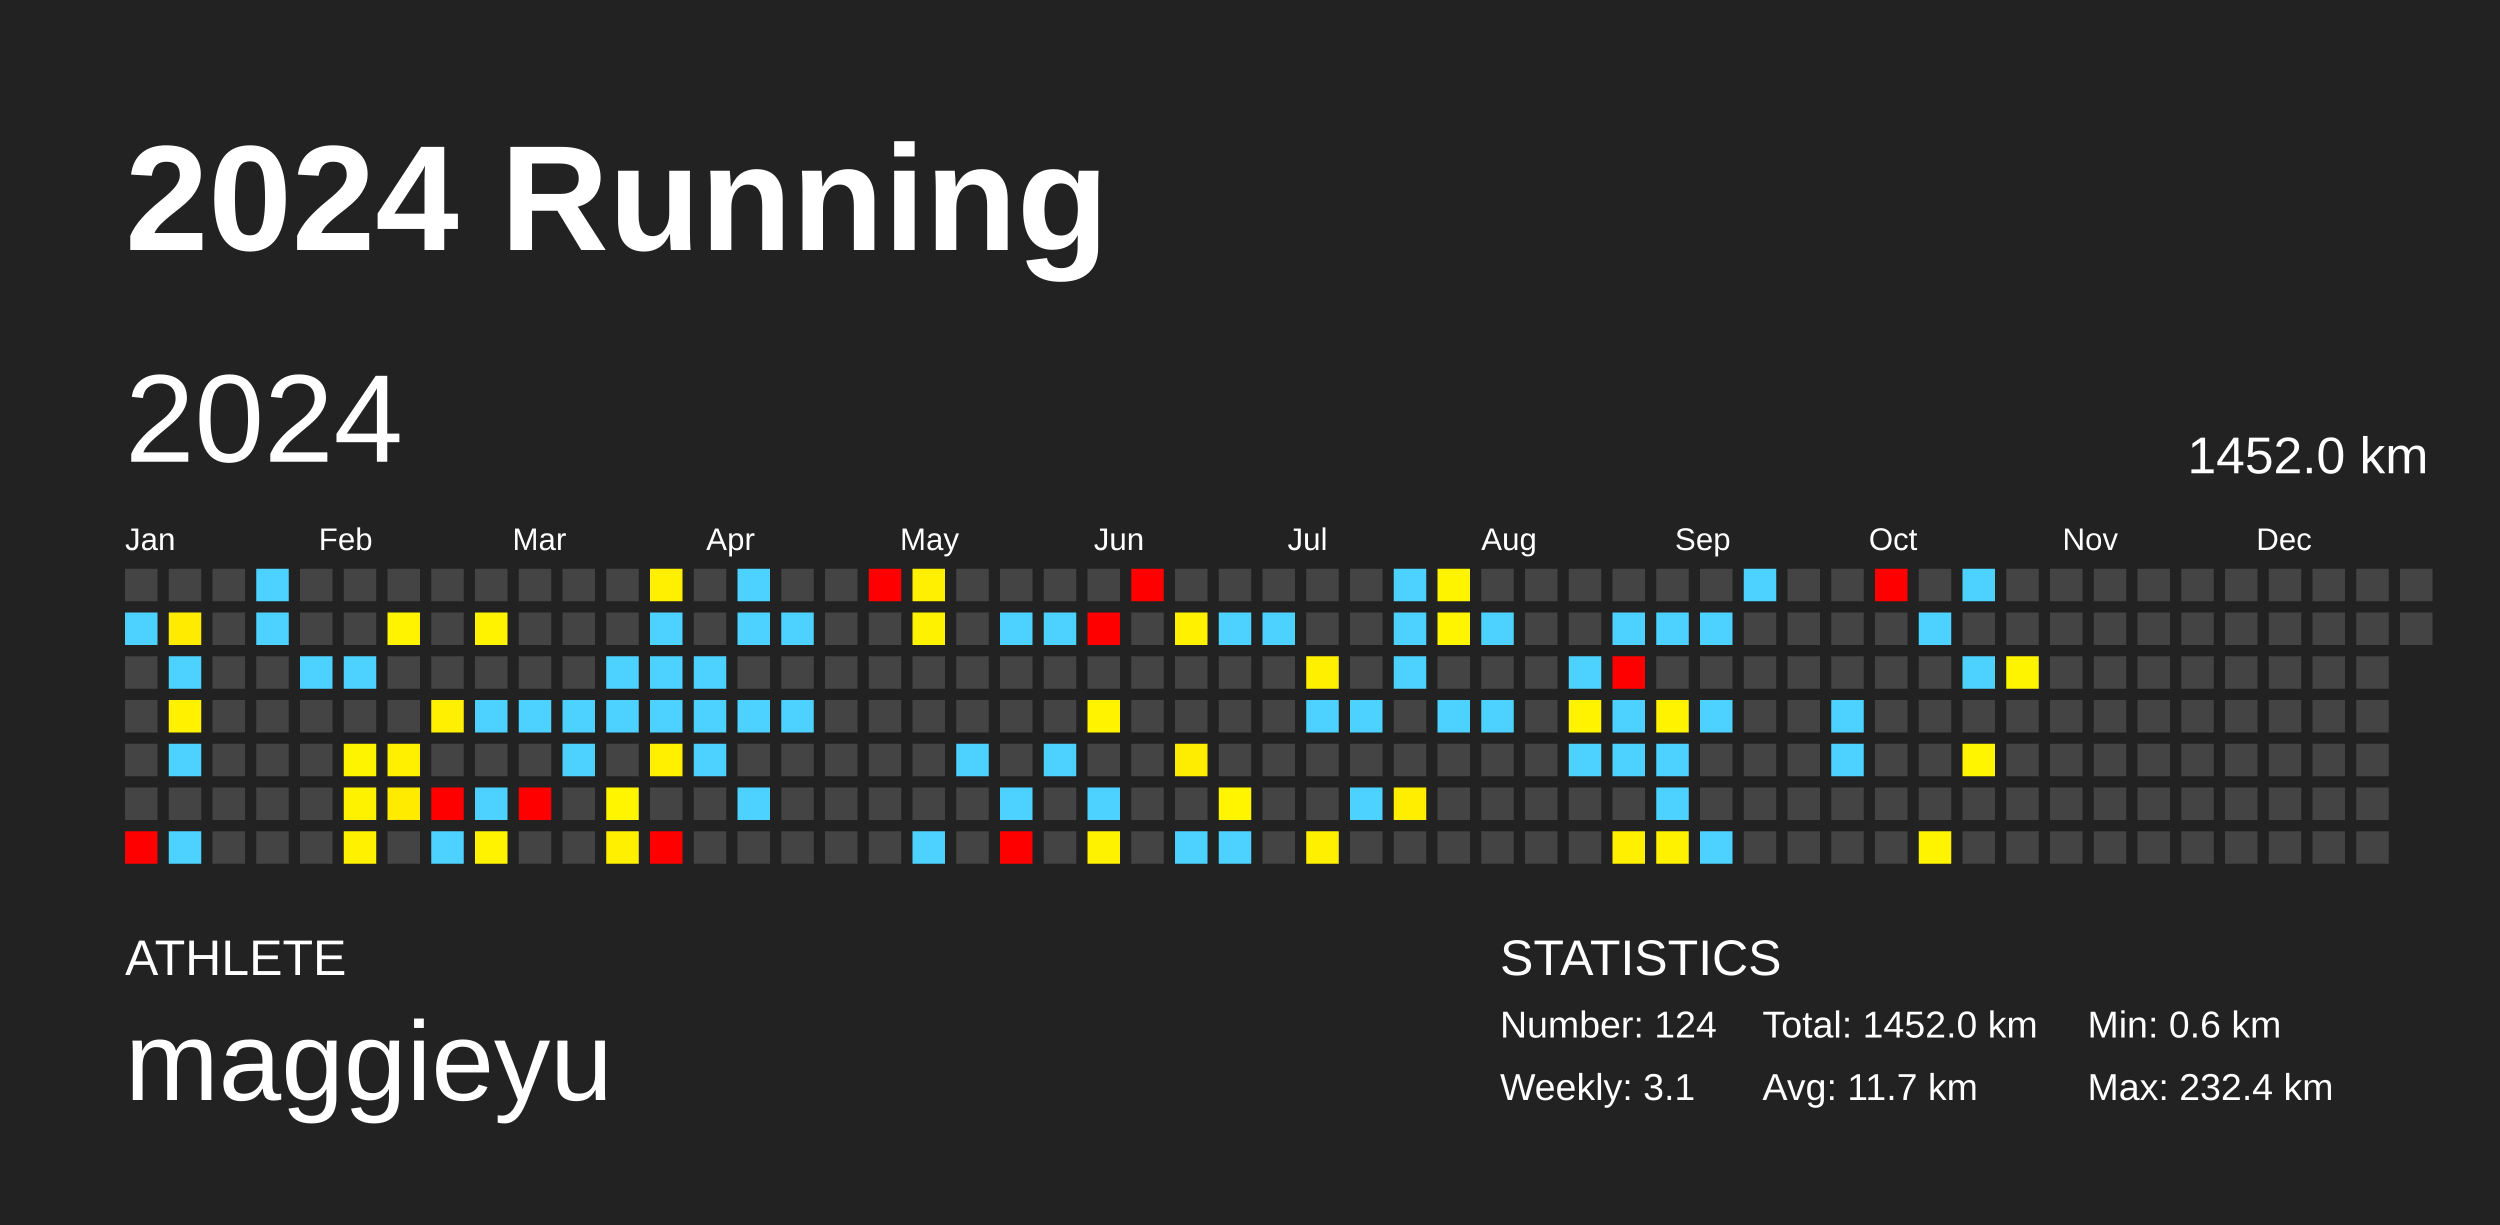
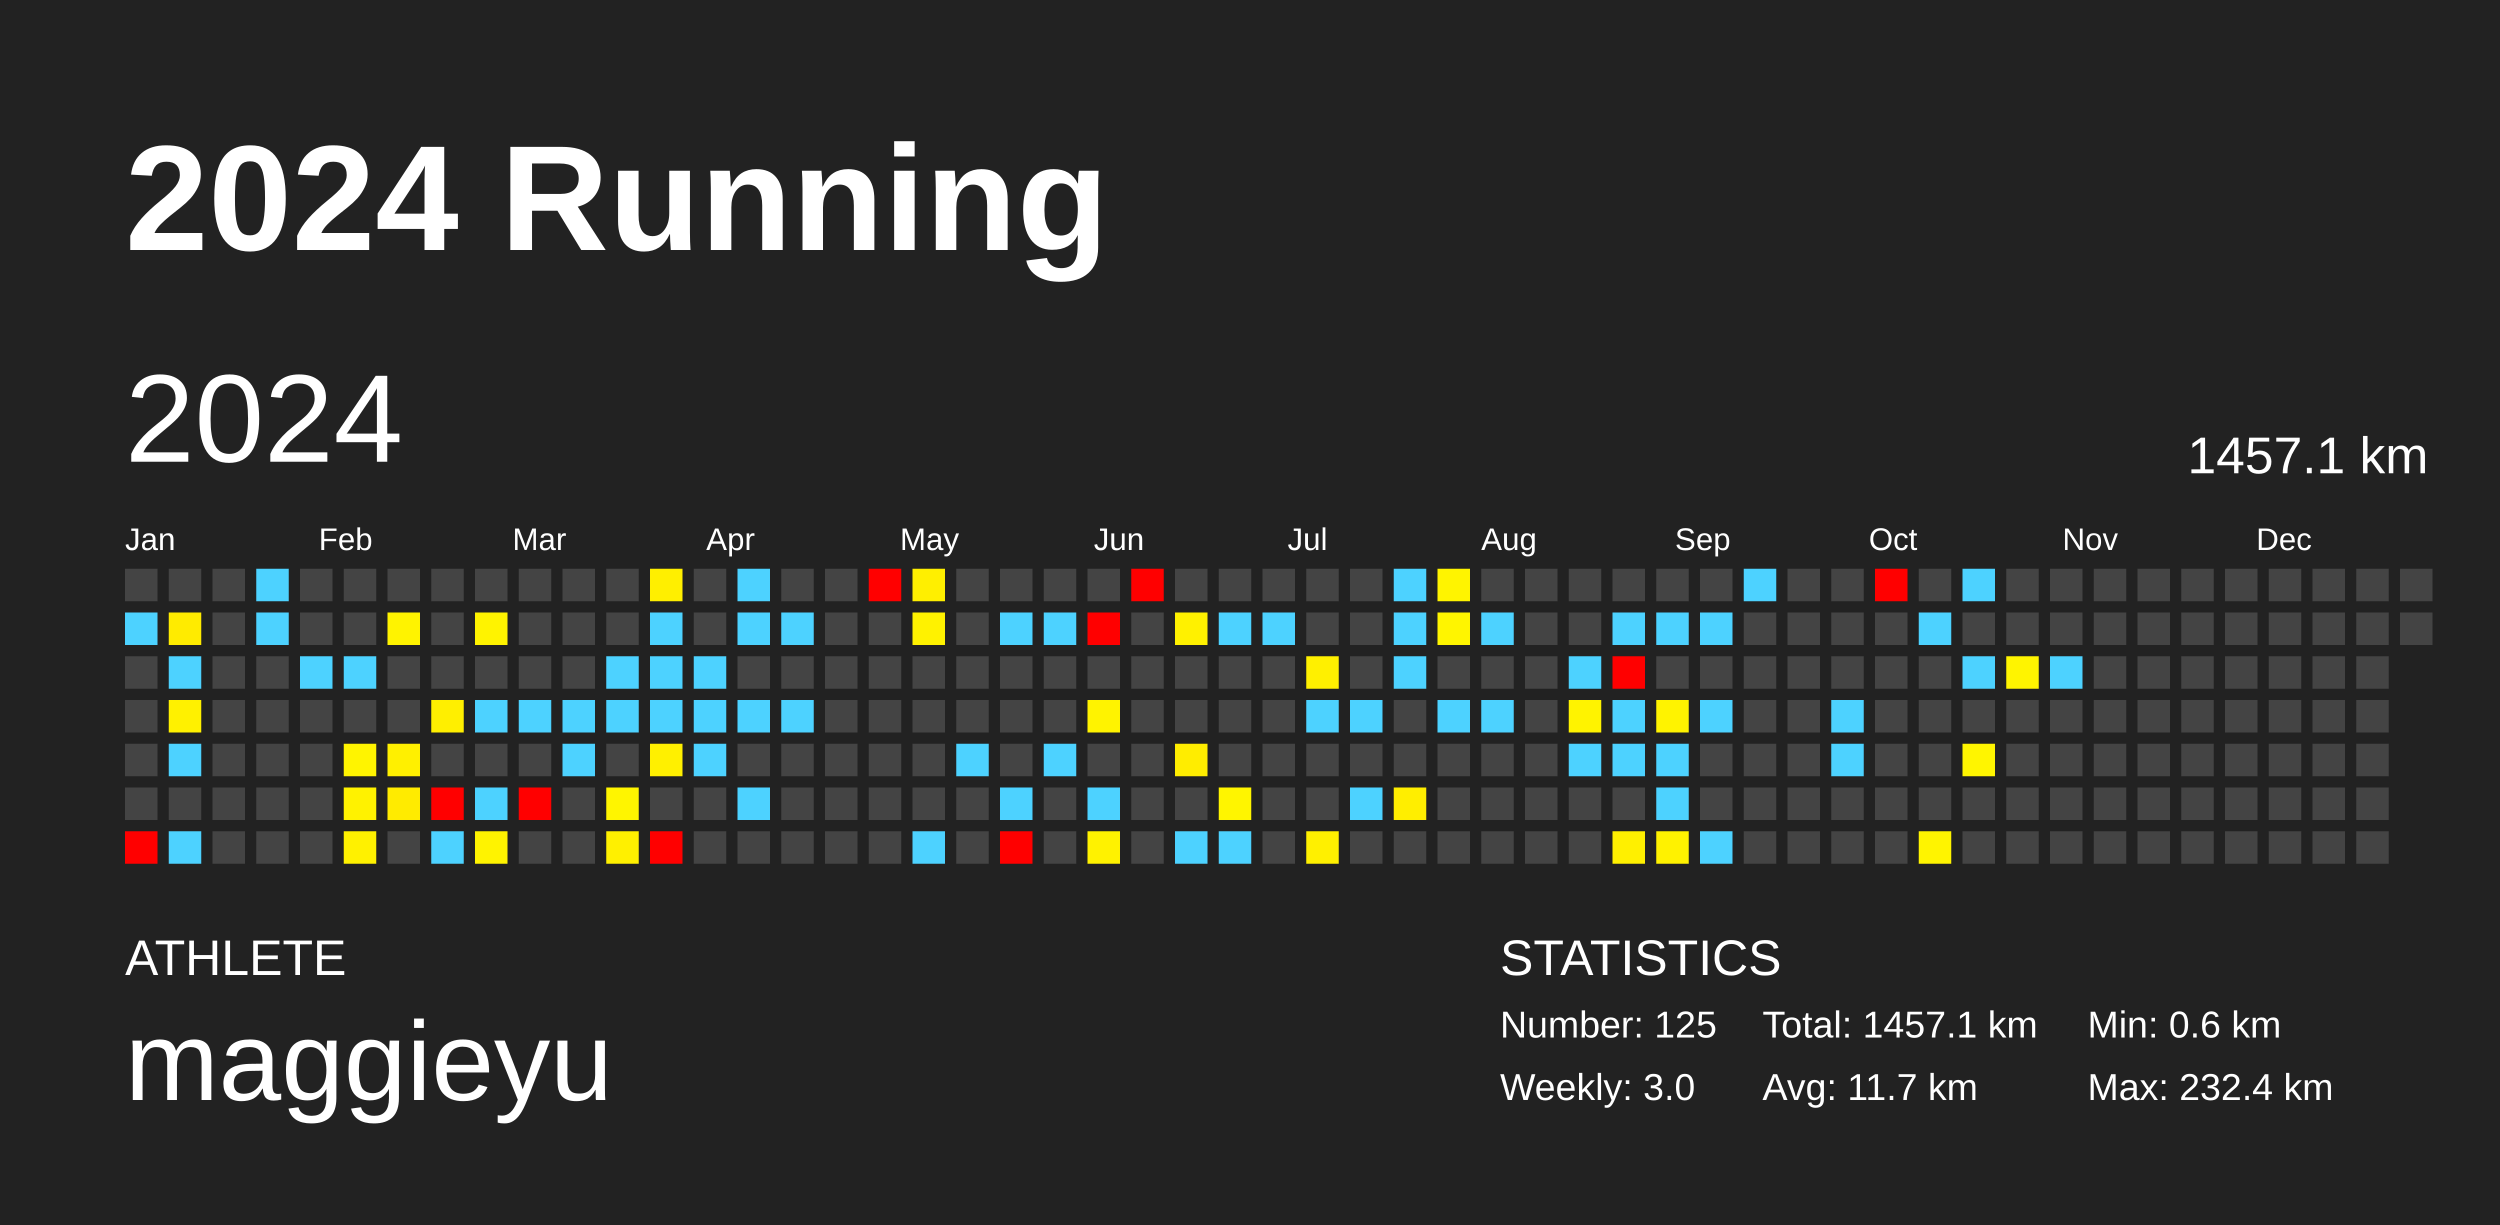
<svg xmlns="http://www.w3.org/2000/svg" baseProfile="full" height="98mm" version="1.1" viewBox="0,0,200,98" width="200mm">
  <defs />
  <rect fill="#222222" height="98" width="200" x="0" y="0" />
  <text fill="#FFFFFF" style="font-size:12px; font-family:Arial; font-weight:bold;" x="10" y="20">2024 Running</text>
  <text fill="#FFFFFF" style="font-size:4px; font-family:Arial" x="10" y="78">ATHLETE</text>
  <text fill="#FFFFFF" style="font-size:9px; font-family:Arial" x="10" y="88">maggieyu</text>
  <text fill="#FFFFFF" style="font-size:4px; font-family:Arial" x="120" y="78">STATISTICS</text>
-   <text fill="#FFFFFF" style="font-size:3px; font-family:Arial" x="120" y="83">Number: 124</text>
-   <text fill="#FFFFFF" style="font-size:3px; font-family:Arial" x="120" y="88">Weekly: 3.1</text>
-   <text fill="#FFFFFF" style="font-size:3px; font-family:Arial" x="141" y="83">Total: 1452.0 km</text>
+   <text fill="#FFFFFF" style="font-size:3px; font-family:Arial" x="120" y="83">Number: 125</text>
+   <text fill="#FFFFFF" style="font-size:3px; font-family:Arial" x="120" y="88">Weekly: 3.0</text>
+   <text fill="#FFFFFF" style="font-size:3px; font-family:Arial" x="141" y="83">Total: 1457.1 km</text>
  <text fill="#FFFFFF" style="font-size:3px; font-family:Arial" x="141" y="88">Avg: 11.7 km</text>
  <text fill="#FFFFFF" style="font-size:3px; font-family:Arial" x="167" y="83">Min: 0.6 km</text>
  <text fill="#FFFFFF" style="font-size:3px; font-family:Arial" x="167" y="88">Max: 232.4 km</text>
  <text dominant-baseline="hanging" fill="#FFFFFF" style="font-size:10.0px; font-family:Arial;" x="10" y="30">2024</text>
-   <text dominant-baseline="hanging" fill="#FFFFFF" style="font-size:4.125px; font-family:Arial;" x="175" y="35">1452.0 km</text>
+   <text dominant-baseline="hanging" fill="#FFFFFF" style="font-size:4.125px; font-family:Arial;" x="175" y="35">1457.1 km</text>
  <text fill="#FFFFFF" style="font-size:2.5px; font-family:Arial" x="10.0" y="44">Jan</text>
  <text fill="#FFFFFF" style="font-size:2.5px; font-family:Arial" x="25.5" y="44">Feb</text>
  <text fill="#FFFFFF" style="font-size:2.5px; font-family:Arial" x="41.0" y="44">Mar</text>
  <text fill="#FFFFFF" style="font-size:2.5px; font-family:Arial" x="56.5" y="44">Apr</text>
  <text fill="#FFFFFF" style="font-size:2.5px; font-family:Arial" x="72.0" y="44">May</text>
  <text fill="#FFFFFF" style="font-size:2.5px; font-family:Arial" x="87.5" y="44">Jun</text>
  <text fill="#FFFFFF" style="font-size:2.5px; font-family:Arial" x="103.0" y="44">Jul</text>
  <text fill="#FFFFFF" style="font-size:2.5px; font-family:Arial" x="118.5" y="44">Aug</text>
  <text fill="#FFFFFF" style="font-size:2.5px; font-family:Arial" x="134.0" y="44">Sep</text>
  <text fill="#FFFFFF" style="font-size:2.5px; font-family:Arial" x="149.5" y="44">Oct</text>
  <text fill="#FFFFFF" style="font-size:2.5px; font-family:Arial" x="165.0" y="44">Nov</text>
  <text fill="#FFFFFF" style="font-size:2.5px; font-family:Arial" x="180.5" y="44">Dec</text>
  <rect fill="#444444" height="2.6" width="2.6" x="10.0" y="45.5" />
  <rect fill="#4dd2ff" height="2.6" width="2.6" x="10.0" y="49.0" />
  <rect fill="#444444" height="2.6" width="2.6" x="10.0" y="52.5" />
  <rect fill="#444444" height="2.6" width="2.6" x="10.0" y="56.0" />
  <rect fill="#444444" height="2.6" width="2.6" x="10.0" y="59.5" />
  <rect fill="#444444" height="2.6" width="2.6" x="10.0" y="63.0" />
  <rect fill="red" height="2.6" width="2.6" x="10.0" y="66.5" />
  <rect fill="#444444" height="2.6" width="2.6" x="13.5" y="45.5" />
  <rect fill="#ffeb00" height="2.6" width="2.6" x="13.5" y="49.0" />
  <rect fill="#4dd2ff" height="2.6" width="2.6" x="13.5" y="52.5" />
  <rect fill="#fff100" height="2.6" width="2.6" x="13.5" y="56.0" />
  <rect fill="#4dd2ff" height="2.6" width="2.6" x="13.5" y="59.5" />
  <rect fill="#444444" height="2.6" width="2.6" x="13.5" y="63.0" />
  <rect fill="#4dd2ff" height="2.6" width="2.6" x="13.5" y="66.5" />
  <rect fill="#444444" height="2.6" width="2.6" x="17.0" y="45.5" />
  <rect fill="#444444" height="2.6" width="2.6" x="17.0" y="49.0" />
  <rect fill="#444444" height="2.6" width="2.6" x="17.0" y="52.5" />
  <rect fill="#444444" height="2.6" width="2.6" x="17.0" y="56.0" />
  <rect fill="#444444" height="2.6" width="2.6" x="17.0" y="59.5" />
  <rect fill="#444444" height="2.6" width="2.6" x="17.0" y="63.0" />
  <rect fill="#444444" height="2.6" width="2.6" x="17.0" y="66.5" />
  <rect fill="#4dd2ff" height="2.6" width="2.6" x="20.5" y="45.5" />
  <rect fill="#4dd2ff" height="2.6" width="2.6" x="20.5" y="49.0" />
  <rect fill="#444444" height="2.6" width="2.6" x="20.5" y="52.5" />
  <rect fill="#444444" height="2.6" width="2.6" x="20.5" y="56.0" />
  <rect fill="#444444" height="2.6" width="2.6" x="20.5" y="59.5" />
  <rect fill="#444444" height="2.6" width="2.6" x="20.5" y="63.0" />
  <rect fill="#444444" height="2.6" width="2.6" x="20.5" y="66.5" />
  <rect fill="#444444" height="2.6" width="2.6" x="24.0" y="45.5" />
  <rect fill="#444444" height="2.6" width="2.6" x="24.0" y="49.0" />
  <rect fill="#4dd2ff" height="2.6" width="2.6" x="24.0" y="52.5" />
  <rect fill="#444444" height="2.6" width="2.6" x="24.0" y="56.0" />
  <rect fill="#444444" height="2.6" width="2.6" x="24.0" y="59.5" />
  <rect fill="#444444" height="2.6" width="2.6" x="24.0" y="63.0" />
  <rect fill="#444444" height="2.6" width="2.6" x="24.0" y="66.5" />
  <rect fill="#444444" height="2.6" width="2.6" x="27.5" y="45.5" />
  <rect fill="#444444" height="2.6" width="2.6" x="27.5" y="49.0" />
  <rect fill="#4dd2ff" height="2.6" width="2.6" x="27.5" y="52.5" />
  <rect fill="#444444" height="2.6" width="2.6" x="27.5" y="56.0" />
  <rect fill="#fff400" height="2.6" width="2.6" x="27.5" y="59.5" />
  <rect fill="#fff200" height="2.6" width="2.6" x="27.5" y="63.0" />
  <rect fill="#fff100" height="2.6" width="2.6" x="27.5" y="66.5" />
  <rect fill="#444444" height="2.6" width="2.6" x="31.0" y="45.5" />
  <rect fill="#fff300" height="2.6" width="2.6" x="31.0" y="49.0" />
  <rect fill="#444444" height="2.6" width="2.6" x="31.0" y="52.5" />
  <rect fill="#444444" height="2.6" width="2.6" x="31.0" y="56.0" />
  <rect fill="#fff000" height="2.6" width="2.6" x="31.0" y="59.5" />
  <rect fill="#ffeb00" height="2.6" width="2.6" x="31.0" y="63.0" />
  <rect fill="#444444" height="2.6" width="2.6" x="31.0" y="66.5" />
  <rect fill="#444444" height="2.6" width="2.6" x="34.5" y="45.5" />
  <rect fill="#444444" height="2.6" width="2.6" x="34.5" y="49.0" />
  <rect fill="#444444" height="2.6" width="2.6" x="34.5" y="52.5" />
  <rect fill="#ffef00" height="2.6" width="2.6" x="34.5" y="56.0" />
  <rect fill="#444444" height="2.6" width="2.6" x="34.5" y="59.5" />
  <rect fill="red" height="2.6" width="2.6" x="34.5" y="63.0" />
  <rect fill="#4dd2ff" height="2.6" width="2.6" x="34.5" y="66.5" />
  <rect fill="#444444" height="2.6" width="2.6" x="38.0" y="45.5" />
  <rect fill="#fff300" height="2.6" width="2.6" x="38.0" y="49.0" />
  <rect fill="#444444" height="2.6" width="2.6" x="38.0" y="52.5" />
  <rect fill="#4dd2ff" height="2.6" width="2.6" x="38.0" y="56.0" />
  <rect fill="#444444" height="2.6" width="2.6" x="38.0" y="59.5" />
  <rect fill="#4dd2ff" height="2.6" width="2.6" x="38.0" y="63.0" />
  <rect fill="#fff300" height="2.6" width="2.6" x="38.0" y="66.5" />
  <rect fill="#444444" height="2.6" width="2.6" x="41.5" y="45.5" />
  <rect fill="#444444" height="2.6" width="2.6" x="41.5" y="49.0" />
  <rect fill="#444444" height="2.6" width="2.6" x="41.5" y="52.5" />
  <rect fill="#4dd2ff" height="2.6" width="2.6" x="41.5" y="56.0" />
  <rect fill="#444444" height="2.6" width="2.6" x="41.5" y="59.5" />
  <rect fill="red" height="2.6" width="2.6" x="41.5" y="63.0" />
  <rect fill="#444444" height="2.6" width="2.6" x="41.5" y="66.5" />
  <rect fill="#444444" height="2.6" width="2.6" x="45.0" y="45.5" />
  <rect fill="#444444" height="2.6" width="2.6" x="45.0" y="49.0" />
  <rect fill="#444444" height="2.6" width="2.6" x="45.0" y="52.5" />
  <rect fill="#4dd2ff" height="2.6" width="2.6" x="45.0" y="56.0" />
  <rect fill="#4dd2ff" height="2.6" width="2.6" x="45.0" y="59.5" />
  <rect fill="#444444" height="2.6" width="2.6" x="45.0" y="63.0" />
  <rect fill="#444444" height="2.6" width="2.6" x="45.0" y="66.5" />
  <rect fill="#444444" height="2.6" width="2.6" x="48.5" y="45.5" />
  <rect fill="#444444" height="2.6" width="2.6" x="48.5" y="49.0" />
  <rect fill="#4dd2ff" height="2.6" width="2.6" x="48.5" y="52.5" />
  <rect fill="#4dd2ff" height="2.6" width="2.6" x="48.5" y="56.0" />
  <rect fill="#444444" height="2.6" width="2.6" x="48.5" y="59.5" />
  <rect fill="#fff500" height="2.6" width="2.6" x="48.5" y="63.0" />
  <rect fill="#fff000" height="2.6" width="2.6" x="48.5" y="66.5" />
  <rect fill="#ffef00" height="2.6" width="2.6" x="52.0" y="45.5" />
  <rect fill="#4dd2ff" height="2.6" width="2.6" x="52.0" y="49.0" />
  <rect fill="#4dd2ff" height="2.6" width="2.6" x="52.0" y="52.5" />
  <rect fill="#4dd2ff" height="2.6" width="2.6" x="52.0" y="56.0" />
  <rect fill="#fff000" height="2.6" width="2.6" x="52.0" y="59.5" />
  <rect fill="#444444" height="2.6" width="2.6" x="52.0" y="63.0" />
  <rect fill="red" height="2.6" width="2.6" x="52.0" y="66.5" />
  <rect fill="#444444" height="2.6" width="2.6" x="55.5" y="45.5" />
  <rect fill="#444444" height="2.6" width="2.6" x="55.5" y="49.0" />
  <rect fill="#4dd2ff" height="2.6" width="2.6" x="55.5" y="52.5" />
  <rect fill="#4dd2ff" height="2.6" width="2.6" x="55.5" y="56.0" />
  <rect fill="#4dd2ff" height="2.6" width="2.6" x="55.5" y="59.5" />
  <rect fill="#444444" height="2.6" width="2.6" x="55.5" y="63.0" />
  <rect fill="#444444" height="2.6" width="2.6" x="55.5" y="66.5" />
  <rect fill="#4dd2ff" height="2.6" width="2.6" x="59.0" y="45.5" />
  <rect fill="#4dd2ff" height="2.6" width="2.6" x="59.0" y="49.0" />
  <rect fill="#444444" height="2.6" width="2.6" x="59.0" y="52.5" />
  <rect fill="#4dd2ff" height="2.6" width="2.6" x="59.0" y="56.0" />
  <rect fill="#444444" height="2.6" width="2.6" x="59.0" y="59.5" />
  <rect fill="#4dd2ff" height="2.6" width="2.6" x="59.0" y="63.0" />
  <rect fill="#444444" height="2.6" width="2.6" x="59.0" y="66.5" />
  <rect fill="#444444" height="2.6" width="2.6" x="62.5" y="45.5" />
  <rect fill="#4dd2ff" height="2.6" width="2.6" x="62.5" y="49.0" />
  <rect fill="#444444" height="2.6" width="2.6" x="62.5" y="52.5" />
  <rect fill="#4dd2ff" height="2.6" width="2.6" x="62.5" y="56.0" />
  <rect fill="#444444" height="2.6" width="2.6" x="62.5" y="59.5" />
  <rect fill="#444444" height="2.6" width="2.6" x="62.5" y="63.0" />
  <rect fill="#444444" height="2.6" width="2.6" x="62.5" y="66.5" />
  <rect fill="#444444" height="2.6" width="2.6" x="66.0" y="45.5" />
  <rect fill="#444444" height="2.6" width="2.6" x="66.0" y="49.0" />
  <rect fill="#444444" height="2.6" width="2.6" x="66.0" y="52.5" />
  <rect fill="#444444" height="2.6" width="2.6" x="66.0" y="56.0" />
  <rect fill="#444444" height="2.6" width="2.6" x="66.0" y="59.5" />
  <rect fill="#444444" height="2.6" width="2.6" x="66.0" y="63.0" />
  <rect fill="#444444" height="2.6" width="2.6" x="66.0" y="66.5" />
  <rect fill="red" height="2.6" width="2.6" x="69.5" y="45.5" />
  <rect fill="#444444" height="2.6" width="2.6" x="69.5" y="49.0" />
  <rect fill="#444444" height="2.6" width="2.6" x="69.5" y="52.5" />
  <rect fill="#444444" height="2.6" width="2.6" x="69.5" y="56.0" />
  <rect fill="#444444" height="2.6" width="2.6" x="69.5" y="59.5" />
  <rect fill="#444444" height="2.6" width="2.6" x="69.5" y="63.0" />
  <rect fill="#444444" height="2.6" width="2.6" x="69.5" y="66.5" />
  <rect fill="#ffef00" height="2.6" width="2.6" x="73.0" y="45.5" />
  <rect fill="#fff200" height="2.6" width="2.6" x="73.0" y="49.0" />
  <rect fill="#444444" height="2.6" width="2.6" x="73.0" y="52.5" />
  <rect fill="#444444" height="2.6" width="2.6" x="73.0" y="56.0" />
  <rect fill="#444444" height="2.6" width="2.6" x="73.0" y="59.5" />
  <rect fill="#444444" height="2.6" width="2.6" x="73.0" y="63.0" />
  <rect fill="#4dd2ff" height="2.6" width="2.6" x="73.0" y="66.5" />
  <rect fill="#444444" height="2.6" width="2.6" x="76.5" y="45.5" />
  <rect fill="#444444" height="2.6" width="2.6" x="76.5" y="49.0" />
  <rect fill="#444444" height="2.6" width="2.6" x="76.5" y="52.5" />
  <rect fill="#444444" height="2.6" width="2.6" x="76.5" y="56.0" />
  <rect fill="#4dd2ff" height="2.6" width="2.6" x="76.5" y="59.5" />
  <rect fill="#444444" height="2.6" width="2.6" x="76.5" y="63.0" />
  <rect fill="#444444" height="2.6" width="2.6" x="76.5" y="66.5" />
  <rect fill="#444444" height="2.6" width="2.6" x="80.0" y="45.5" />
  <rect fill="#4dd2ff" height="2.6" width="2.6" x="80.0" y="49.0" />
  <rect fill="#444444" height="2.6" width="2.6" x="80.0" y="52.5" />
  <rect fill="#444444" height="2.6" width="2.6" x="80.0" y="56.0" />
  <rect fill="#444444" height="2.6" width="2.6" x="80.0" y="59.5" />
  <rect fill="#4dd2ff" height="2.6" width="2.6" x="80.0" y="63.0" />
  <rect fill="red" height="2.6" width="2.6" x="80.0" y="66.5" />
  <rect fill="#444444" height="2.6" width="2.6" x="83.5" y="45.5" />
  <rect fill="#4dd2ff" height="2.6" width="2.6" x="83.5" y="49.0" />
  <rect fill="#444444" height="2.6" width="2.6" x="83.5" y="52.5" />
  <rect fill="#444444" height="2.6" width="2.6" x="83.5" y="56.0" />
  <rect fill="#4dd2ff" height="2.6" width="2.6" x="83.5" y="59.5" />
  <rect fill="#444444" height="2.6" width="2.6" x="83.5" y="63.0" />
  <rect fill="#444444" height="2.6" width="2.6" x="83.5" y="66.5" />
  <rect fill="#444444" height="2.6" width="2.6" x="87.0" y="45.5" />
  <rect fill="red" height="2.6" width="2.6" x="87.0" y="49.0" />
  <rect fill="#444444" height="2.6" width="2.6" x="87.0" y="52.5" />
  <rect fill="#fff300" height="2.6" width="2.6" x="87.0" y="56.0" />
  <rect fill="#444444" height="2.6" width="2.6" x="87.0" y="59.5" />
  <rect fill="#4dd2ff" height="2.6" width="2.6" x="87.0" y="63.0" />
  <rect fill="#fff200" height="2.6" width="2.6" x="87.0" y="66.5" />
  <rect fill="red" height="2.6" width="2.6" x="90.5" y="45.5" />
  <rect fill="#444444" height="2.6" width="2.6" x="90.5" y="49.0" />
  <rect fill="#444444" height="2.6" width="2.6" x="90.5" y="52.5" />
  <rect fill="#444444" height="2.6" width="2.6" x="90.5" y="56.0" />
  <rect fill="#444444" height="2.6" width="2.6" x="90.5" y="59.5" />
  <rect fill="#444444" height="2.6" width="2.6" x="90.5" y="63.0" />
  <rect fill="#444444" height="2.6" width="2.6" x="90.5" y="66.5" />
  <rect fill="#444444" height="2.6" width="2.6" x="94.0" y="45.5" />
  <rect fill="#fff100" height="2.6" width="2.6" x="94.0" y="49.0" />
  <rect fill="#444444" height="2.6" width="2.6" x="94.0" y="52.5" />
  <rect fill="#444444" height="2.6" width="2.6" x="94.0" y="56.0" />
  <rect fill="#ffed00" height="2.6" width="2.6" x="94.0" y="59.5" />
  <rect fill="#444444" height="2.6" width="2.6" x="94.0" y="63.0" />
  <rect fill="#4dd2ff" height="2.6" width="2.6" x="94.0" y="66.5" />
  <rect fill="#444444" height="2.6" width="2.6" x="97.5" y="45.5" />
  <rect fill="#4dd2ff" height="2.6" width="2.6" x="97.5" y="49.0" />
  <rect fill="#444444" height="2.6" width="2.6" x="97.5" y="52.5" />
  <rect fill="#444444" height="2.6" width="2.6" x="97.5" y="56.0" />
  <rect fill="#444444" height="2.6" width="2.6" x="97.5" y="59.5" />
  <rect fill="#fff500" height="2.6" width="2.6" x="97.5" y="63.0" />
  <rect fill="#4dd2ff" height="2.6" width="2.6" x="97.5" y="66.5" />
  <rect fill="#444444" height="2.6" width="2.6" x="101.0" y="45.5" />
  <rect fill="#4dd2ff" height="2.6" width="2.6" x="101.0" y="49.0" />
  <rect fill="#444444" height="2.6" width="2.6" x="101.0" y="52.5" />
  <rect fill="#444444" height="2.6" width="2.6" x="101.0" y="56.0" />
  <rect fill="#444444" height="2.6" width="2.6" x="101.0" y="59.5" />
  <rect fill="#444444" height="2.6" width="2.6" x="101.0" y="63.0" />
  <rect fill="#444444" height="2.6" width="2.6" x="101.0" y="66.5" />
  <rect fill="#444444" height="2.6" width="2.6" x="104.5" y="45.5" />
  <rect fill="#444444" height="2.6" width="2.6" x="104.5" y="49.0" />
  <rect fill="#fff000" height="2.6" width="2.6" x="104.5" y="52.5" />
  <rect fill="#4dd2ff" height="2.6" width="2.6" x="104.5" y="56.0" />
  <rect fill="#444444" height="2.6" width="2.6" x="104.5" y="59.5" />
  <rect fill="#444444" height="2.6" width="2.6" x="104.5" y="63.0" />
  <rect fill="#fff000" height="2.6" width="2.6" x="104.5" y="66.5" />
  <rect fill="#444444" height="2.6" width="2.6" x="108.0" y="45.5" />
  <rect fill="#444444" height="2.6" width="2.6" x="108.0" y="49.0" />
  <rect fill="#444444" height="2.6" width="2.6" x="108.0" y="52.5" />
  <rect fill="#4dd2ff" height="2.6" width="2.6" x="108.0" y="56.0" />
  <rect fill="#444444" height="2.6" width="2.6" x="108.0" y="59.5" />
  <rect fill="#4dd2ff" height="2.6" width="2.6" x="108.0" y="63.0" />
  <rect fill="#444444" height="2.6" width="2.6" x="108.0" y="66.5" />
  <rect fill="#4dd2ff" height="2.6" width="2.6" x="111.5" y="45.5" />
  <rect fill="#4dd2ff" height="2.6" width="2.6" x="111.5" y="49.0" />
  <rect fill="#4dd2ff" height="2.6" width="2.6" x="111.5" y="52.5" />
  <rect fill="#444444" height="2.6" width="2.6" x="111.5" y="56.0" />
  <rect fill="#444444" height="2.6" width="2.6" x="111.5" y="59.5" />
  <rect fill="#ffee00" height="2.6" width="2.6" x="111.5" y="63.0" />
  <rect fill="#444444" height="2.6" width="2.6" x="111.5" y="66.5" />
  <rect fill="#fff400" height="2.6" width="2.6" x="115.0" y="45.5" />
  <rect fill="#fff500" height="2.6" width="2.6" x="115.0" y="49.0" />
  <rect fill="#444444" height="2.6" width="2.6" x="115.0" y="52.5" />
  <rect fill="#4dd2ff" height="2.6" width="2.6" x="115.0" y="56.0" />
  <rect fill="#444444" height="2.6" width="2.6" x="115.0" y="59.5" />
  <rect fill="#444444" height="2.6" width="2.6" x="115.0" y="63.0" />
  <rect fill="#444444" height="2.6" width="2.6" x="115.0" y="66.5" />
  <rect fill="#444444" height="2.6" width="2.6" x="118.5" y="45.5" />
  <rect fill="#4dd2ff" height="2.6" width="2.6" x="118.5" y="49.0" />
  <rect fill="#444444" height="2.6" width="2.6" x="118.5" y="52.5" />
  <rect fill="#4dd2ff" height="2.6" width="2.6" x="118.5" y="56.0" />
  <rect fill="#444444" height="2.6" width="2.6" x="118.5" y="59.5" />
  <rect fill="#444444" height="2.6" width="2.6" x="118.5" y="63.0" />
  <rect fill="#444444" height="2.6" width="2.6" x="118.5" y="66.5" />
  <rect fill="#444444" height="2.6" width="2.6" x="122.0" y="45.5" />
  <rect fill="#444444" height="2.6" width="2.6" x="122.0" y="49.0" />
  <rect fill="#444444" height="2.6" width="2.6" x="122.0" y="52.5" />
  <rect fill="#444444" height="2.6" width="2.6" x="122.0" y="56.0" />
  <rect fill="#444444" height="2.6" width="2.6" x="122.0" y="59.5" />
  <rect fill="#444444" height="2.6" width="2.6" x="122.0" y="63.0" />
  <rect fill="#444444" height="2.6" width="2.6" x="122.0" y="66.5" />
  <rect fill="#444444" height="2.6" width="2.6" x="125.5" y="45.5" />
  <rect fill="#444444" height="2.6" width="2.6" x="125.5" y="49.0" />
  <rect fill="#4dd2ff" height="2.6" width="2.6" x="125.5" y="52.5" />
  <rect fill="#fff300" height="2.6" width="2.6" x="125.5" y="56.0" />
  <rect fill="#4dd2ff" height="2.6" width="2.6" x="125.5" y="59.5" />
  <rect fill="#444444" height="2.6" width="2.6" x="125.5" y="63.0" />
  <rect fill="#444444" height="2.6" width="2.6" x="125.5" y="66.5" />
  <rect fill="#444444" height="2.6" width="2.6" x="129.0" y="45.5" />
  <rect fill="#4dd2ff" height="2.6" width="2.6" x="129.0" y="49.0" />
  <rect fill="red" height="2.6" width="2.6" x="129.0" y="52.5" />
  <rect fill="#4dd2ff" height="2.6" width="2.6" x="129.0" y="56.0" />
  <rect fill="#4dd2ff" height="2.6" width="2.6" x="129.0" y="59.5" />
  <rect fill="#444444" height="2.6" width="2.6" x="129.0" y="63.0" />
  <rect fill="#fff000" height="2.6" width="2.6" x="129.0" y="66.5" />
  <rect fill="#444444" height="2.6" width="2.6" x="132.5" y="45.5" />
  <rect fill="#4dd2ff" height="2.6" width="2.6" x="132.5" y="49.0" />
  <rect fill="#444444" height="2.6" width="2.6" x="132.5" y="52.5" />
  <rect fill="#fff300" height="2.6" width="2.6" x="132.5" y="56.0" />
  <rect fill="#4dd2ff" height="2.6" width="2.6" x="132.5" y="59.5" />
  <rect fill="#4dd2ff" height="2.6" width="2.6" x="132.5" y="63.0" />
  <rect fill="#fff200" height="2.6" width="2.6" x="132.5" y="66.5" />
  <rect fill="#444444" height="2.6" width="2.6" x="136.0" y="45.5" />
  <rect fill="#4dd2ff" height="2.6" width="2.6" x="136.0" y="49.0" />
  <rect fill="#444444" height="2.6" width="2.6" x="136.0" y="52.5" />
  <rect fill="#4dd2ff" height="2.6" width="2.6" x="136.0" y="56.0" />
  <rect fill="#444444" height="2.6" width="2.6" x="136.0" y="59.5" />
  <rect fill="#444444" height="2.6" width="2.6" x="136.0" y="63.0" />
  <rect fill="#4dd2ff" height="2.6" width="2.6" x="136.0" y="66.5" />
  <rect fill="#4dd2ff" height="2.6" width="2.6" x="139.5" y="45.5" />
  <rect fill="#444444" height="2.6" width="2.6" x="139.5" y="49.0" />
  <rect fill="#444444" height="2.6" width="2.6" x="139.5" y="52.5" />
  <rect fill="#444444" height="2.6" width="2.6" x="139.5" y="56.0" />
  <rect fill="#444444" height="2.6" width="2.6" x="139.5" y="59.5" />
  <rect fill="#444444" height="2.6" width="2.6" x="139.5" y="63.0" />
  <rect fill="#444444" height="2.6" width="2.6" x="139.5" y="66.5" />
  <rect fill="#444444" height="2.6" width="2.6" x="143.0" y="45.5" />
  <rect fill="#444444" height="2.6" width="2.6" x="143.0" y="49.0" />
  <rect fill="#444444" height="2.6" width="2.6" x="143.0" y="52.5" />
  <rect fill="#444444" height="2.6" width="2.6" x="143.0" y="56.0" />
  <rect fill="#444444" height="2.6" width="2.6" x="143.0" y="59.5" />
  <rect fill="#444444" height="2.6" width="2.6" x="143.0" y="63.0" />
  <rect fill="#444444" height="2.6" width="2.6" x="143.0" y="66.5" />
  <rect fill="#444444" height="2.6" width="2.6" x="146.5" y="45.5" />
  <rect fill="#444444" height="2.6" width="2.6" x="146.5" y="49.0" />
  <rect fill="#444444" height="2.6" width="2.6" x="146.5" y="52.5" />
  <rect fill="#4dd2ff" height="2.6" width="2.6" x="146.5" y="56.0" />
  <rect fill="#4dd2ff" height="2.6" width="2.6" x="146.5" y="59.5" />
  <rect fill="#444444" height="2.6" width="2.6" x="146.5" y="63.0" />
  <rect fill="#444444" height="2.6" width="2.6" x="146.5" y="66.5" />
  <rect fill="red" height="2.6" width="2.6" x="150.0" y="45.5" />
  <rect fill="#444444" height="2.6" width="2.6" x="150.0" y="49.0" />
  <rect fill="#444444" height="2.6" width="2.6" x="150.0" y="52.5" />
  <rect fill="#444444" height="2.6" width="2.6" x="150.0" y="56.0" />
  <rect fill="#444444" height="2.6" width="2.6" x="150.0" y="59.5" />
  <rect fill="#444444" height="2.6" width="2.6" x="150.0" y="63.0" />
  <rect fill="#444444" height="2.6" width="2.6" x="150.0" y="66.5" />
  <rect fill="#444444" height="2.6" width="2.6" x="153.5" y="45.5" />
  <rect fill="#4dd2ff" height="2.6" width="2.6" x="153.5" y="49.0" />
  <rect fill="#444444" height="2.6" width="2.6" x="153.5" y="52.5" />
  <rect fill="#444444" height="2.6" width="2.6" x="153.5" y="56.0" />
  <rect fill="#444444" height="2.6" width="2.6" x="153.5" y="59.5" />
  <rect fill="#444444" height="2.6" width="2.6" x="153.5" y="63.0" />
  <rect fill="#fff400" height="2.6" width="2.6" x="153.5" y="66.5" />
  <rect fill="#4dd2ff" height="2.6" width="2.6" x="157.0" y="45.5" />
  <rect fill="#444444" height="2.6" width="2.6" x="157.0" y="49.0" />
  <rect fill="#4dd2ff" height="2.6" width="2.6" x="157.0" y="52.5" />
  <rect fill="#444444" height="2.6" width="2.6" x="157.0" y="56.0" />
  <rect fill="#fff500" height="2.6" width="2.6" x="157.0" y="59.5" />
  <rect fill="#444444" height="2.6" width="2.6" x="157.0" y="63.0" />
  <rect fill="#444444" height="2.6" width="2.6" x="157.0" y="66.5" />
  <rect fill="#444444" height="2.6" width="2.6" x="160.5" y="45.5" />
  <rect fill="#444444" height="2.6" width="2.6" x="160.5" y="49.0" />
  <rect fill="#fff400" height="2.6" width="2.6" x="160.5" y="52.5" />
  <rect fill="#444444" height="2.6" width="2.6" x="160.5" y="56.0" />
  <rect fill="#444444" height="2.6" width="2.6" x="160.5" y="59.5" />
  <rect fill="#444444" height="2.6" width="2.6" x="160.5" y="63.0" />
  <rect fill="#444444" height="2.6" width="2.6" x="160.5" y="66.5" />
  <rect fill="#444444" height="2.6" width="2.6" x="164.0" y="45.5" />
  <rect fill="#444444" height="2.6" width="2.6" x="164.0" y="49.0" />
-   <rect fill="#444444" height="2.6" width="2.6" x="164.0" y="52.5" />
+   <rect fill="#4dd2ff" height="2.6" width="2.6" x="164.0" y="52.5" />
  <rect fill="#444444" height="2.6" width="2.6" x="164.0" y="56.0" />
  <rect fill="#444444" height="2.6" width="2.6" x="164.0" y="59.5" />
  <rect fill="#444444" height="2.6" width="2.6" x="164.0" y="63.0" />
  <rect fill="#444444" height="2.6" width="2.6" x="164.0" y="66.5" />
  <rect fill="#444444" height="2.6" width="2.6" x="167.5" y="45.5" />
  <rect fill="#444444" height="2.6" width="2.6" x="167.5" y="49.0" />
  <rect fill="#444444" height="2.6" width="2.6" x="167.5" y="52.5" />
  <rect fill="#444444" height="2.6" width="2.6" x="167.5" y="56.0" />
  <rect fill="#444444" height="2.6" width="2.6" x="167.5" y="59.5" />
  <rect fill="#444444" height="2.6" width="2.6" x="167.5" y="63.0" />
  <rect fill="#444444" height="2.6" width="2.6" x="167.5" y="66.5" />
  <rect fill="#444444" height="2.6" width="2.6" x="171.0" y="45.5" />
  <rect fill="#444444" height="2.6" width="2.6" x="171.0" y="49.0" />
  <rect fill="#444444" height="2.6" width="2.6" x="171.0" y="52.5" />
  <rect fill="#444444" height="2.6" width="2.6" x="171.0" y="56.0" />
  <rect fill="#444444" height="2.6" width="2.6" x="171.0" y="59.5" />
  <rect fill="#444444" height="2.6" width="2.6" x="171.0" y="63.0" />
  <rect fill="#444444" height="2.6" width="2.6" x="171.0" y="66.5" />
  <rect fill="#444444" height="2.6" width="2.6" x="174.5" y="45.5" />
  <rect fill="#444444" height="2.6" width="2.6" x="174.5" y="49.0" />
  <rect fill="#444444" height="2.6" width="2.6" x="174.5" y="52.5" />
  <rect fill="#444444" height="2.6" width="2.6" x="174.5" y="56.0" />
  <rect fill="#444444" height="2.6" width="2.6" x="174.5" y="59.5" />
  <rect fill="#444444" height="2.6" width="2.6" x="174.5" y="63.0" />
  <rect fill="#444444" height="2.6" width="2.6" x="174.5" y="66.5" />
  <rect fill="#444444" height="2.6" width="2.6" x="178.0" y="45.5" />
  <rect fill="#444444" height="2.6" width="2.6" x="178.0" y="49.0" />
  <rect fill="#444444" height="2.6" width="2.6" x="178.0" y="52.5" />
  <rect fill="#444444" height="2.6" width="2.6" x="178.0" y="56.0" />
  <rect fill="#444444" height="2.6" width="2.6" x="178.0" y="59.5" />
  <rect fill="#444444" height="2.6" width="2.6" x="178.0" y="63.0" />
  <rect fill="#444444" height="2.6" width="2.6" x="178.0" y="66.5" />
  <rect fill="#444444" height="2.6" width="2.6" x="181.5" y="45.5" />
  <rect fill="#444444" height="2.6" width="2.6" x="181.5" y="49.0" />
  <rect fill="#444444" height="2.6" width="2.6" x="181.5" y="52.5" />
  <rect fill="#444444" height="2.6" width="2.6" x="181.5" y="56.0" />
  <rect fill="#444444" height="2.6" width="2.6" x="181.5" y="59.5" />
  <rect fill="#444444" height="2.6" width="2.6" x="181.5" y="63.0" />
  <rect fill="#444444" height="2.6" width="2.6" x="181.5" y="66.5" />
  <rect fill="#444444" height="2.6" width="2.6" x="185.0" y="45.5" />
  <rect fill="#444444" height="2.6" width="2.6" x="185.0" y="49.0" />
  <rect fill="#444444" height="2.6" width="2.6" x="185.0" y="52.5" />
  <rect fill="#444444" height="2.6" width="2.6" x="185.0" y="56.0" />
  <rect fill="#444444" height="2.6" width="2.6" x="185.0" y="59.5" />
  <rect fill="#444444" height="2.6" width="2.6" x="185.0" y="63.0" />
  <rect fill="#444444" height="2.6" width="2.6" x="185.0" y="66.5" />
  <rect fill="#444444" height="2.6" width="2.6" x="188.5" y="45.5" />
  <rect fill="#444444" height="2.6" width="2.6" x="188.5" y="49.0" />
  <rect fill="#444444" height="2.6" width="2.6" x="188.5" y="52.5" />
  <rect fill="#444444" height="2.6" width="2.6" x="188.5" y="56.0" />
  <rect fill="#444444" height="2.6" width="2.6" x="188.5" y="59.5" />
  <rect fill="#444444" height="2.6" width="2.6" x="188.5" y="63.0" />
  <rect fill="#444444" height="2.6" width="2.6" x="188.5" y="66.5" />
  <rect fill="#444444" height="2.6" width="2.6" x="192.0" y="45.5" />
  <rect fill="#444444" height="2.6" width="2.6" x="192.0" y="49.0" />
</svg>
